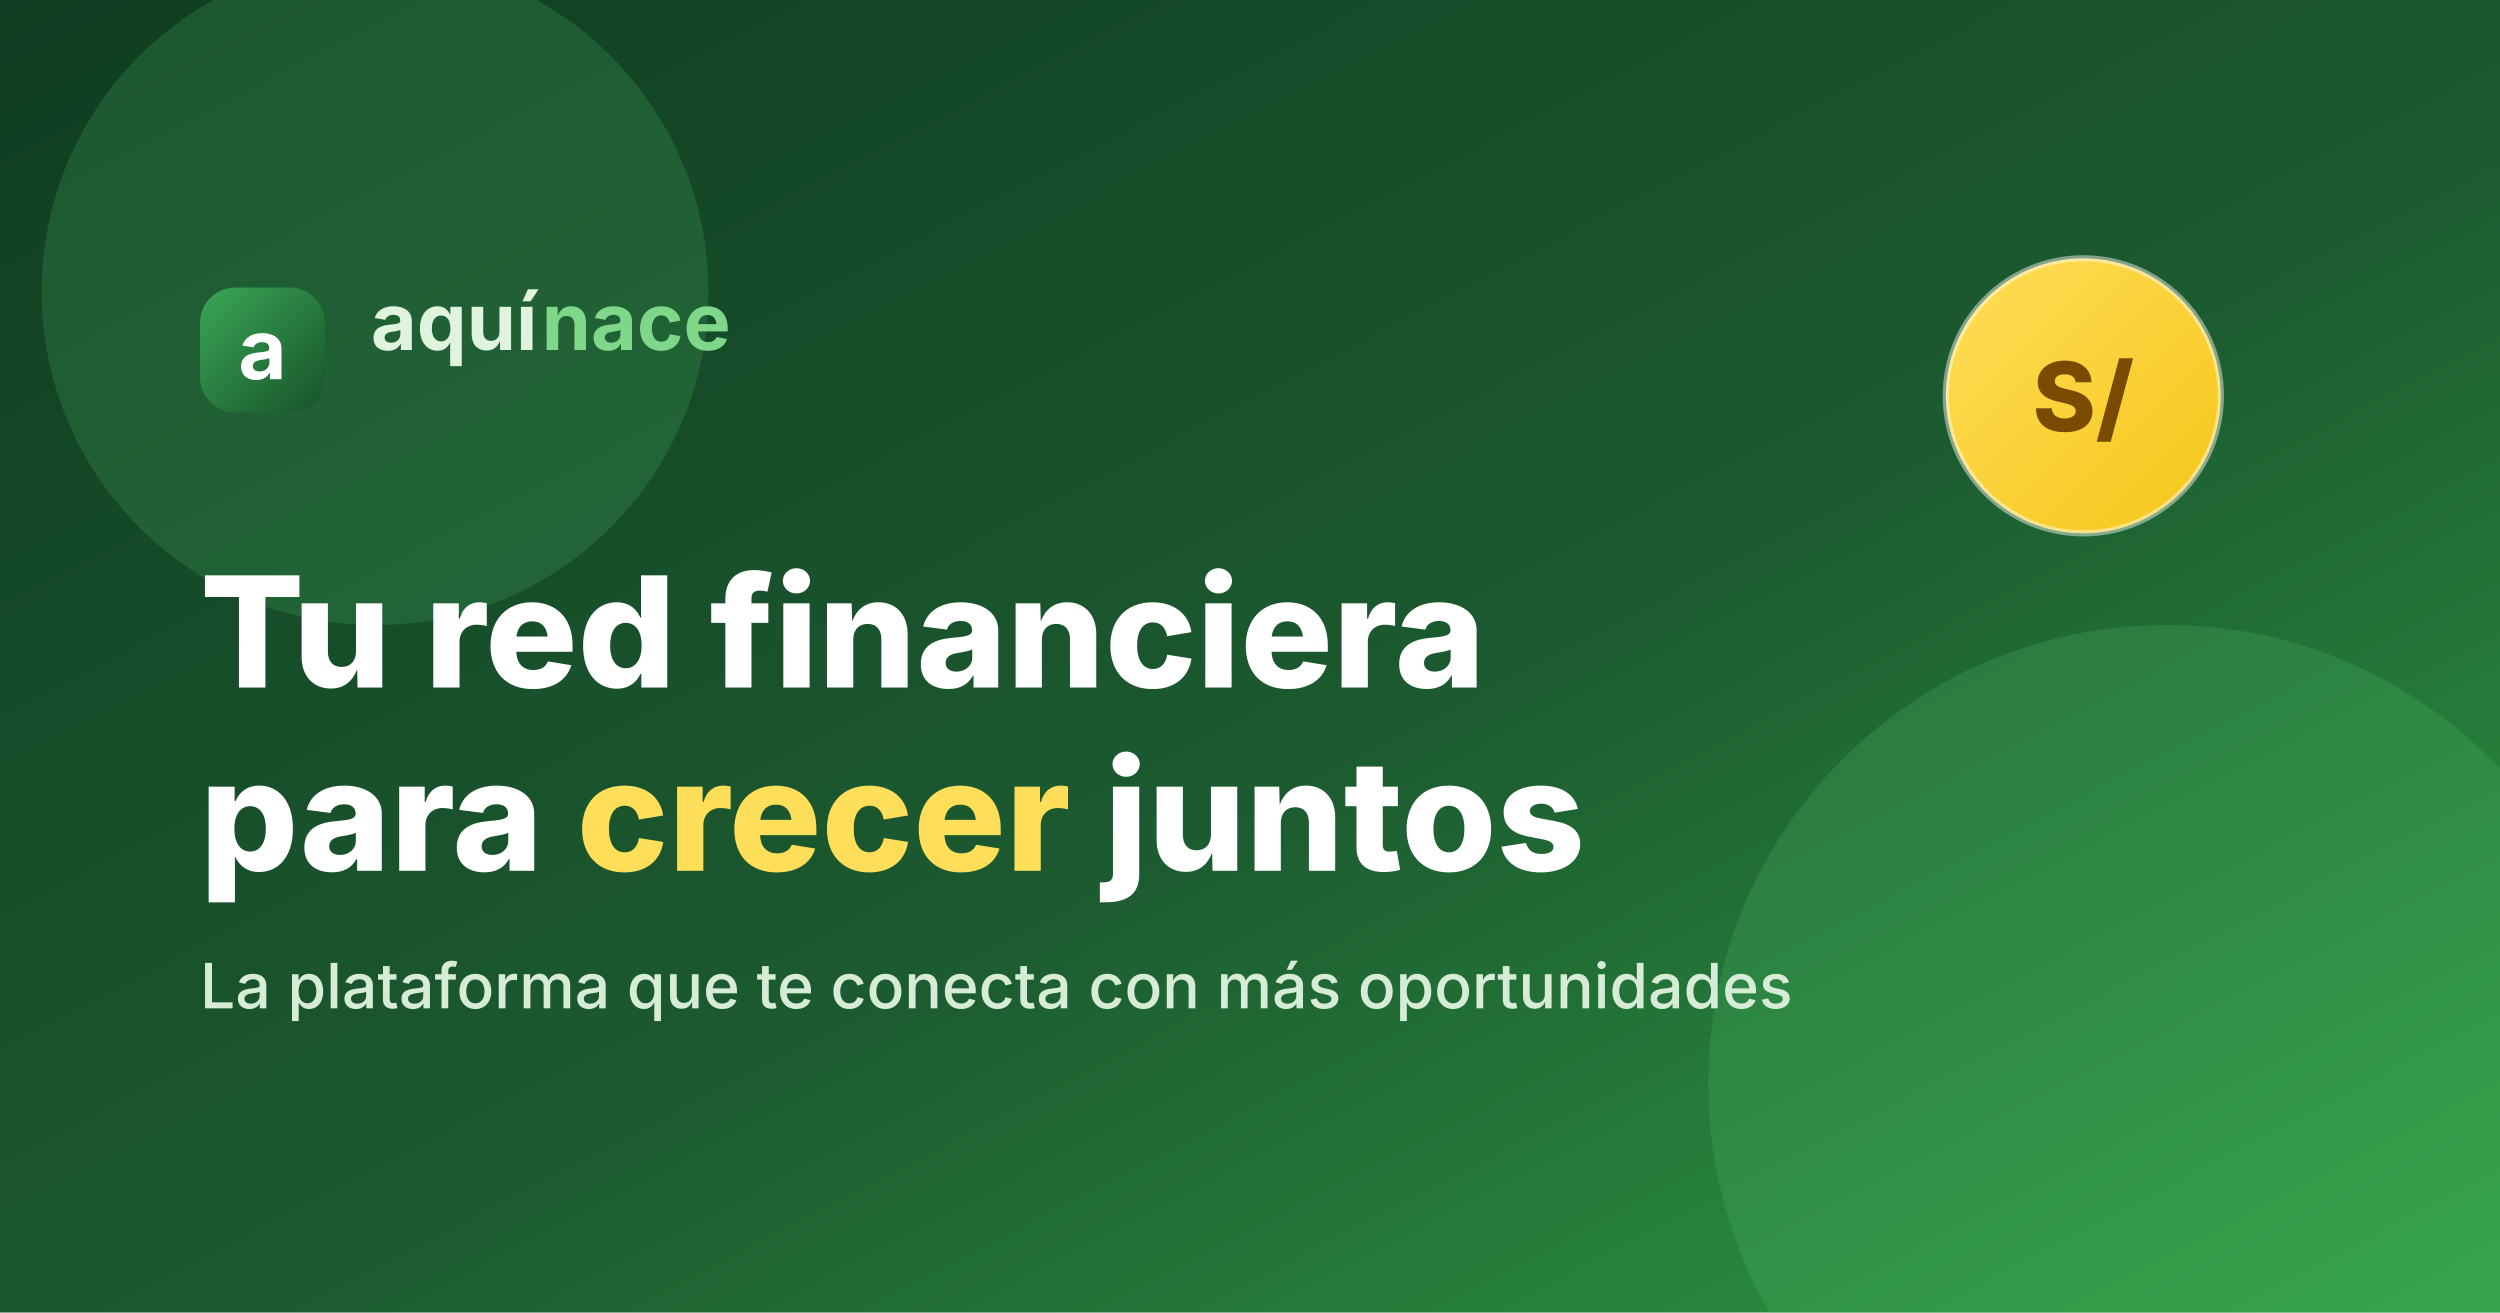
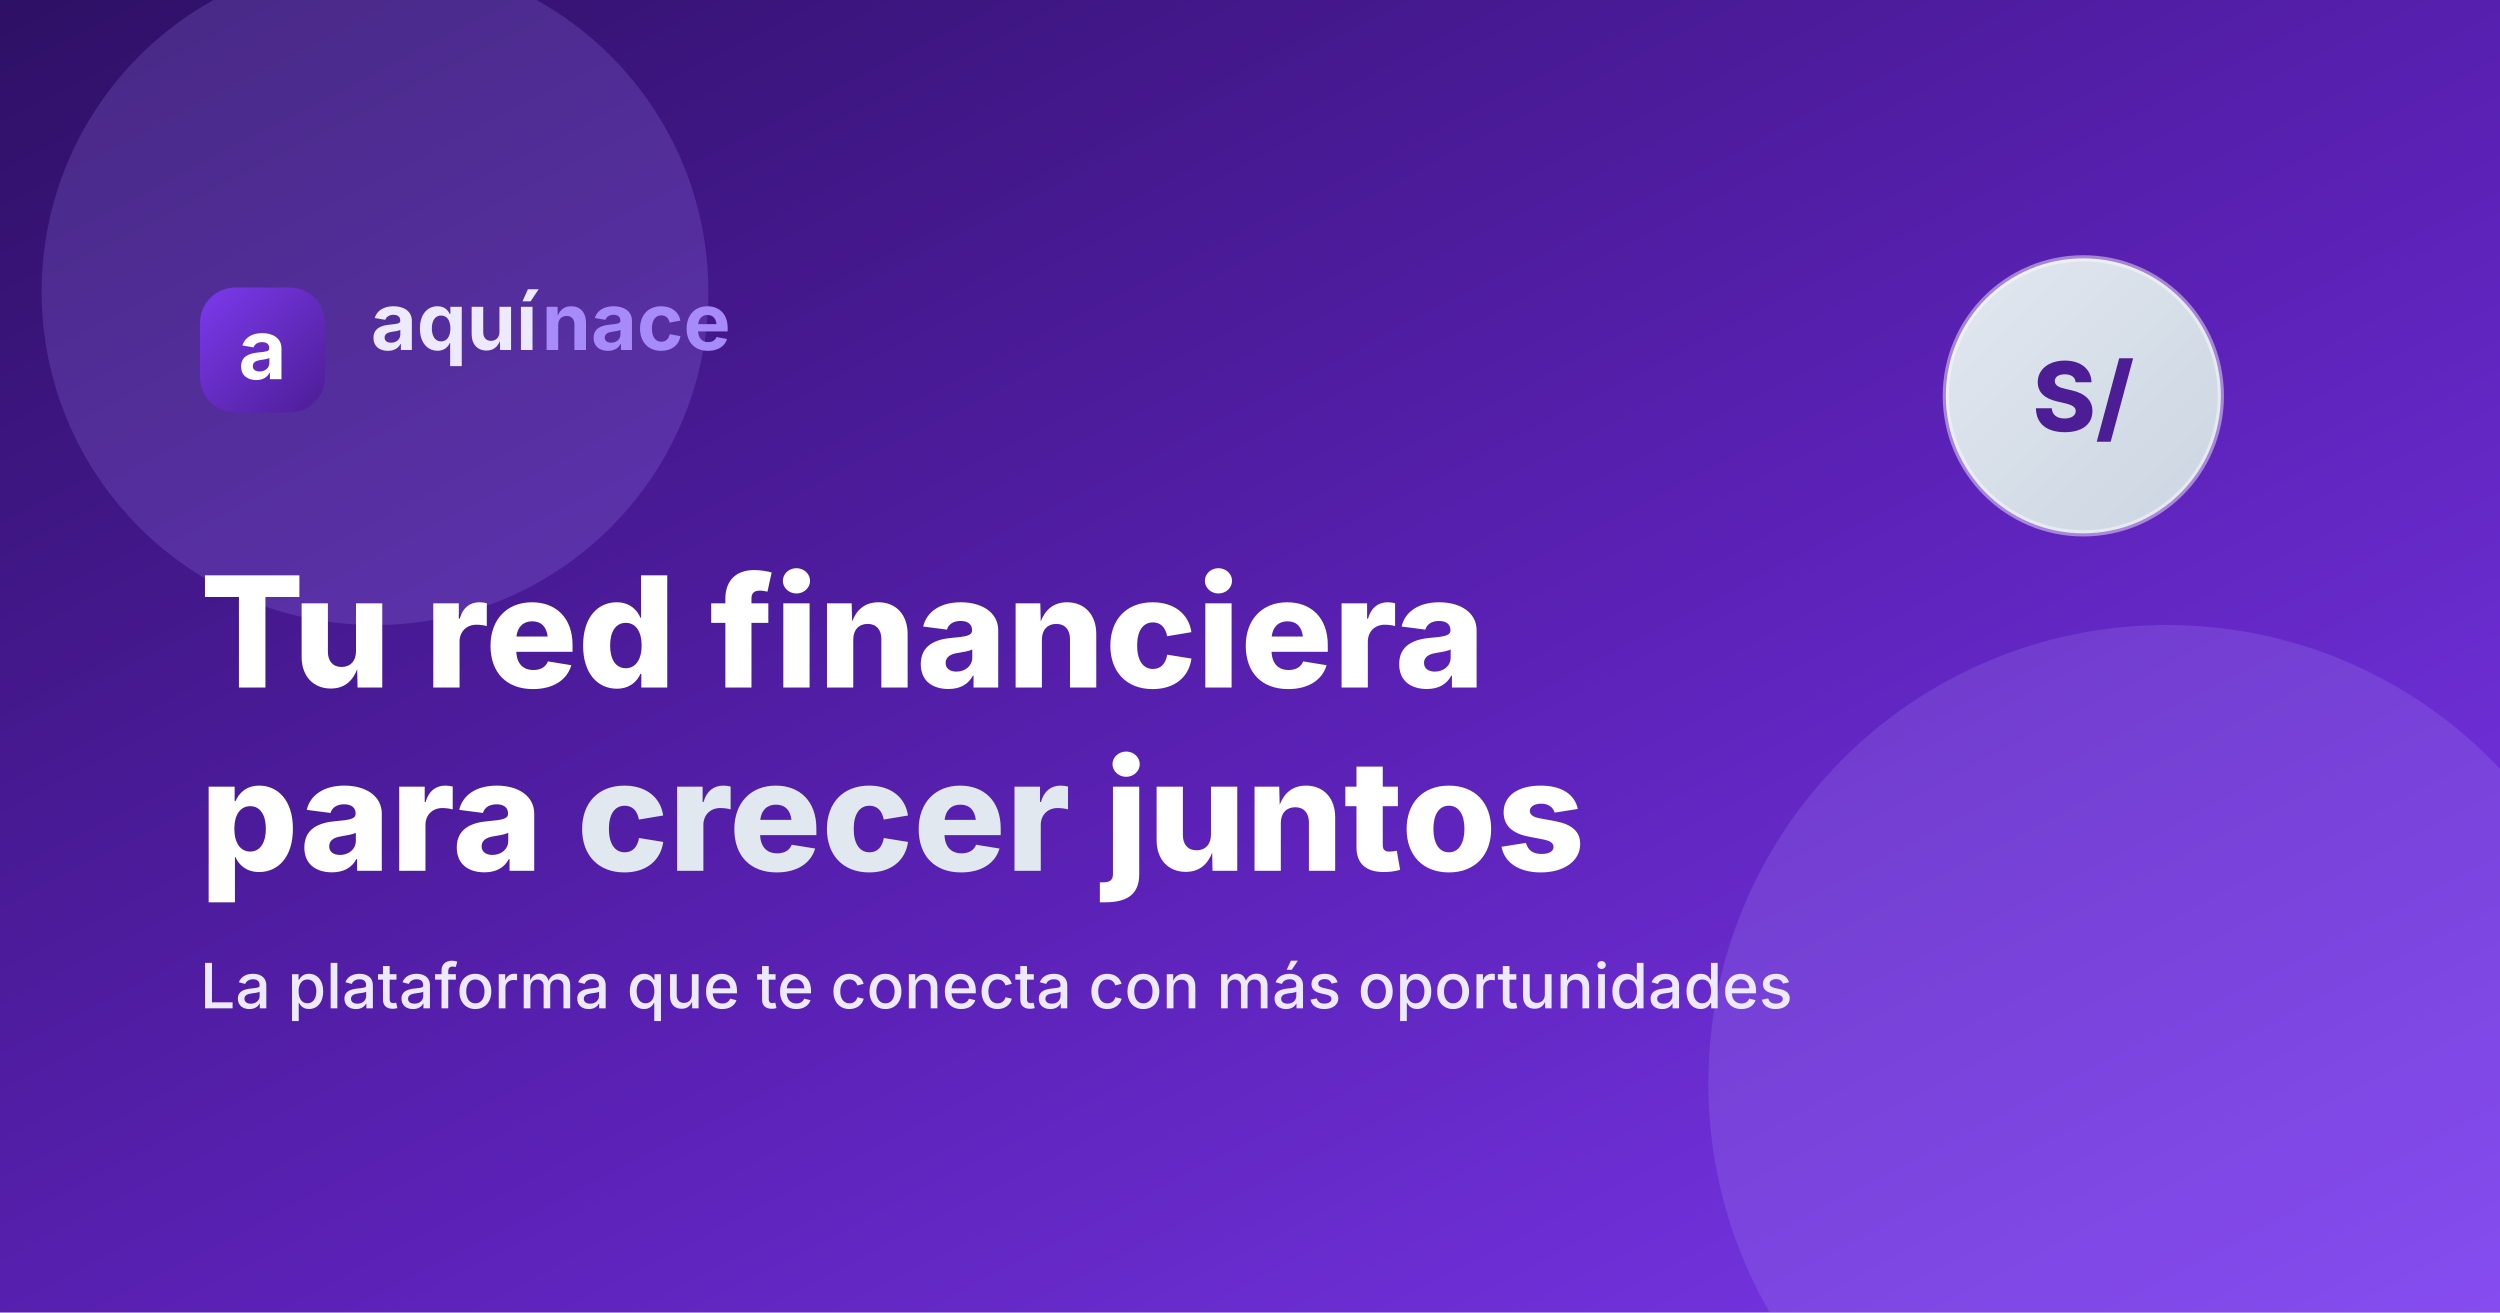
<svg xmlns="http://www.w3.org/2000/svg" width="1200" height="630" viewBox="0 0 1200 630" fill="none">
  <defs>
    <linearGradient id="bg" x1="0" y1="0" x2="1" y2="1">
-       <stop offset="0" stop-color="#0f3d21" />
-       <stop offset="0.55" stop-color="#1c5a30" />
-       <stop offset="1" stop-color="#2f9e44" />
+       <stop offset="0" stop-color="#2e1065" />
+       <stop offset="0.55" stop-color="#5b21b6" />
+       <stop offset="1" stop-color="#7c3aed" />
    </linearGradient>
    <linearGradient id="coin" x1="0" y1="0" x2="1" y2="1">
-       <stop offset="0" stop-color="#ffde59" />
-       <stop offset="1" stop-color="#f5c518" />
+       <stop offset="0" stop-color="#e2e8f0" />
+       <stop offset="1" stop-color="#cbd5e1" />
    </linearGradient>
    <linearGradient id="tile" x1="0" y1="0" x2="1" y2="1">
-       <stop offset="0" stop-color="#3aa757" />
-       <stop offset="1" stop-color="#175229" />
+       <stop offset="0" stop-color="#7c3aed" />
+       <stop offset="1" stop-color="#4c1d95" />
    </linearGradient>
  </defs>
  <rect width="1200" height="630" fill="url(#bg)" />
-   <circle cx="180" cy="140" r="160" fill="#52c06a" opacity="0.20" />
-   <circle cx="1040" cy="520" r="220" fill="#52c06a" opacity="0.22" />
+   <circle cx="180" cy="140" r="160" fill="#a78bfa" opacity="0.20" />
+   <circle cx="1040" cy="520" r="220" fill="#a78bfa" opacity="0.22" />
  <g transform="translate(96,138)">
    <rect width="60" height="60" rx="17" fill="url(#tile)" />
    <text x="30" y="44" text-anchor="middle" fill="#ffffff" font-size="40" font-weight="700" font-family="Fredoka, Inter, Arial, sans-serif">a</text>
-     <text x="82" y="30" fill="#dff3df" font-size="38" font-weight="700" font-family="Fredoka, Inter, Arial, sans-serif">aquí</text>
-     <text x="164" y="30" fill="#7fd88a" font-size="38" font-weight="700" font-family="Fredoka, Inter, Arial, sans-serif">nace</text>
+     <text x="82" y="30" fill="#ede9fe" font-size="38" font-weight="700" font-family="Fredoka, Inter, Arial, sans-serif">aquí</text>
+     <text x="164" y="30" fill="#a78bfa" font-size="38" font-weight="700" font-family="Fredoka, Inter, Arial, sans-serif">nace</text>
  </g>
  <text x="96" y="330" fill="#ffffff" font-size="74" font-weight="800" font-family="Inter, Arial, sans-serif">Tu red financiera</text>
-   <text x="96" y="418" fill="#ffffff" font-size="74" font-weight="800" font-family="Inter, Arial, sans-serif">para <tspan fill="#ffde59">crecer</tspan> juntos</text>
-   <text x="96" y="484" fill="#d7ecd7" font-size="30" font-weight="500" font-family="Inter, Arial, sans-serif">La plataforma que te conecta con más oportunidades</text>
+   <text x="96" y="418" fill="#ffffff" font-size="74" font-weight="800" font-family="Inter, Arial, sans-serif">para <tspan fill="#e2e8f0">crecer</tspan> juntos</text>
+   <text x="96" y="484" fill="#ede9fe" font-size="30" font-weight="500" font-family="Inter, Arial, sans-serif">La plataforma que te conecta con más oportunidades</text>
  <g transform="translate(1000,190)">
    <circle cx="0" cy="0" r="66" fill="url(#coin)" />
    <circle cx="0" cy="0" r="66" fill="none" stroke="#ffffff" stroke-opacity="0.45" stroke-width="3" />
-     <text x="0" y="17" text-anchor="middle" fill="#7a4a00" font-size="46" font-weight="800" font-family="Inter, Arial, sans-serif">S/</text>
+     <text x="0" y="17" text-anchor="middle" fill="#4c1d95" font-size="46" font-weight="800" font-family="Inter, Arial, sans-serif">S/</text>
  </g>
</svg>
